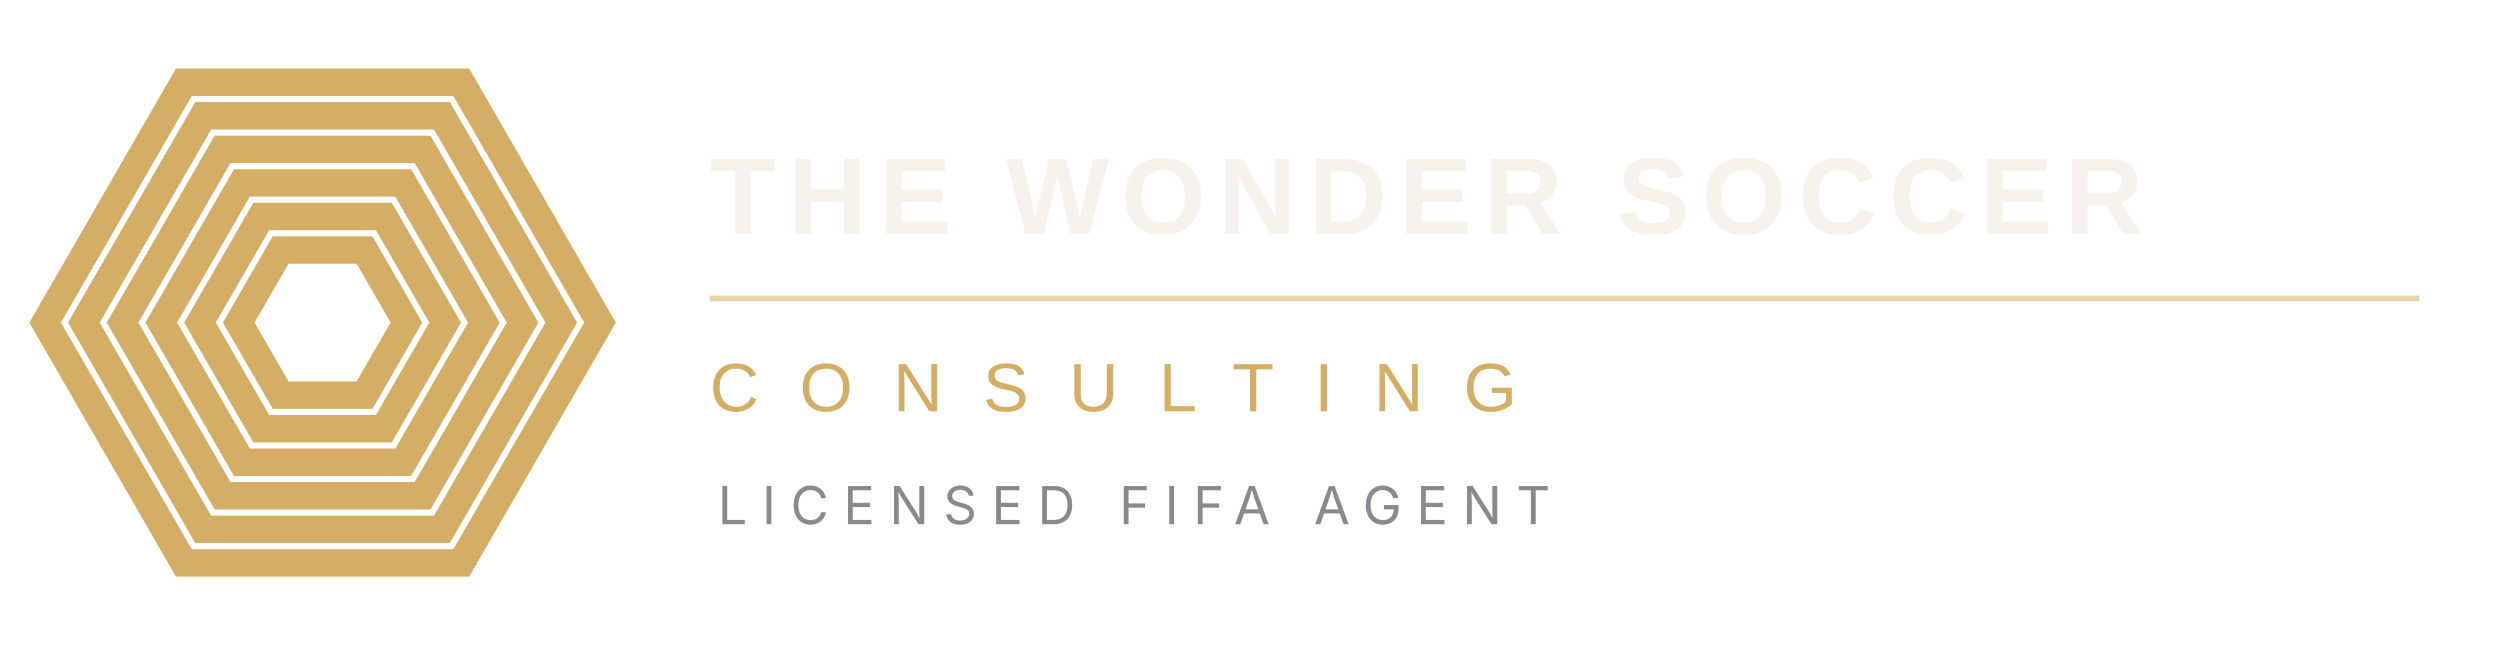
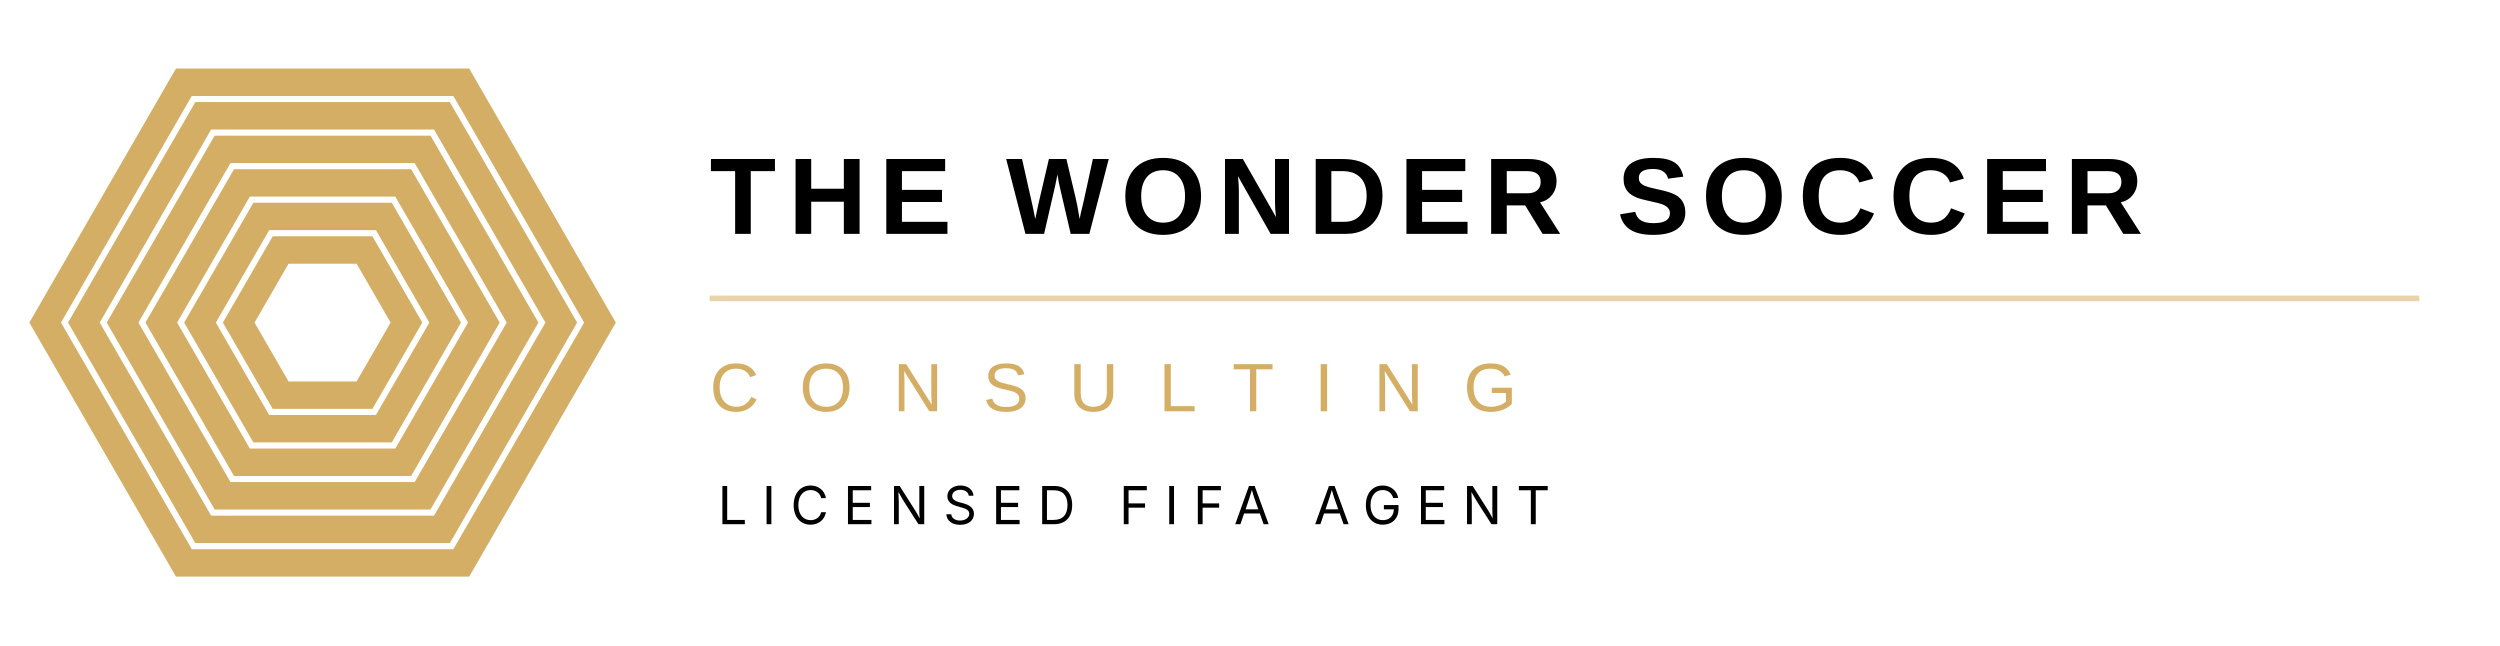
<svg xmlns="http://www.w3.org/2000/svg" viewBox="0 0 310 80" fill="none">
  <g transform="scale(0.4)">
    <polygon points="186,100 143,25.5 57,25.5 14,100 57,174.5 143,174.5" stroke="#D5AE65" stroke-width="8.5" fill="none" stroke-linejoin="miter" stroke-miterlimit="10" />
    <polygon points="174,100 137,35.9 63,35.9 26,100 63,164.1 137,164.1" stroke="#D5AE65" stroke-width="8.5" fill="none" stroke-linejoin="miter" stroke-miterlimit="10" />
    <polygon points="162,100 131,46.3 69,46.3 38,100 69,153.7 131,153.7" stroke="#D5AE65" stroke-width="8.5" fill="none" stroke-linejoin="miter" stroke-miterlimit="10" />
    <polygon points="150,100 125,56.7 75,56.7 50,100 75,143.3 125,143.3" stroke="#D5AE65" stroke-width="8.5" fill="none" stroke-linejoin="miter" stroke-miterlimit="10" />
    <polygon points="138,100 119,67.1 81,67.1 62,100 81,132.9 119,132.9" stroke="#D5AE65" stroke-width="8.5" fill="none" stroke-linejoin="miter" stroke-miterlimit="10" />
    <polygon points="126,100 113,77.5 87,77.5 74,100 87,122.5 113,122.5" stroke="#D5AE65" stroke-width="8.5" fill="none" stroke-linejoin="miter" stroke-miterlimit="10" />
  </g>
-   <text x="88" y="29" font-family="Archivo, Arial, sans-serif" font-weight="800" font-size="13.5" letter-spacing="1.5" fill="#F5F2EC">THE WONDER SOCCER</text>
+   <text x="88" y="29" font-family="Archivo, Arial, sans-serif" font-weight="800" font-size="13.5" letter-spacing="1.5" fill="#000000">THE WONDER SOCCER</text>
  <line x1="88" y1="37" x2="300" y2="37" stroke="#D5AE65" stroke-width="0.7" opacity="0.55" />
  <text x="88" y="51" font-family="Archivo, Arial, sans-serif" font-weight="400" font-size="8.5" letter-spacing="5" fill="#D5AE65">CONSULTING</text>
-   <text x="89" y="65" font-family="Inter, Arial, sans-serif" font-weight="400" font-size="6.5" letter-spacing="1.8" fill="#8A8A8E">LICENSED FIFA AGENT</text>
+   <text x="89" y="65" font-family="Inter, Arial, sans-serif" font-weight="400" font-size="6.5" letter-spacing="1.8" fill="#000000">LICENSED FIFA AGENT</text>
</svg>
